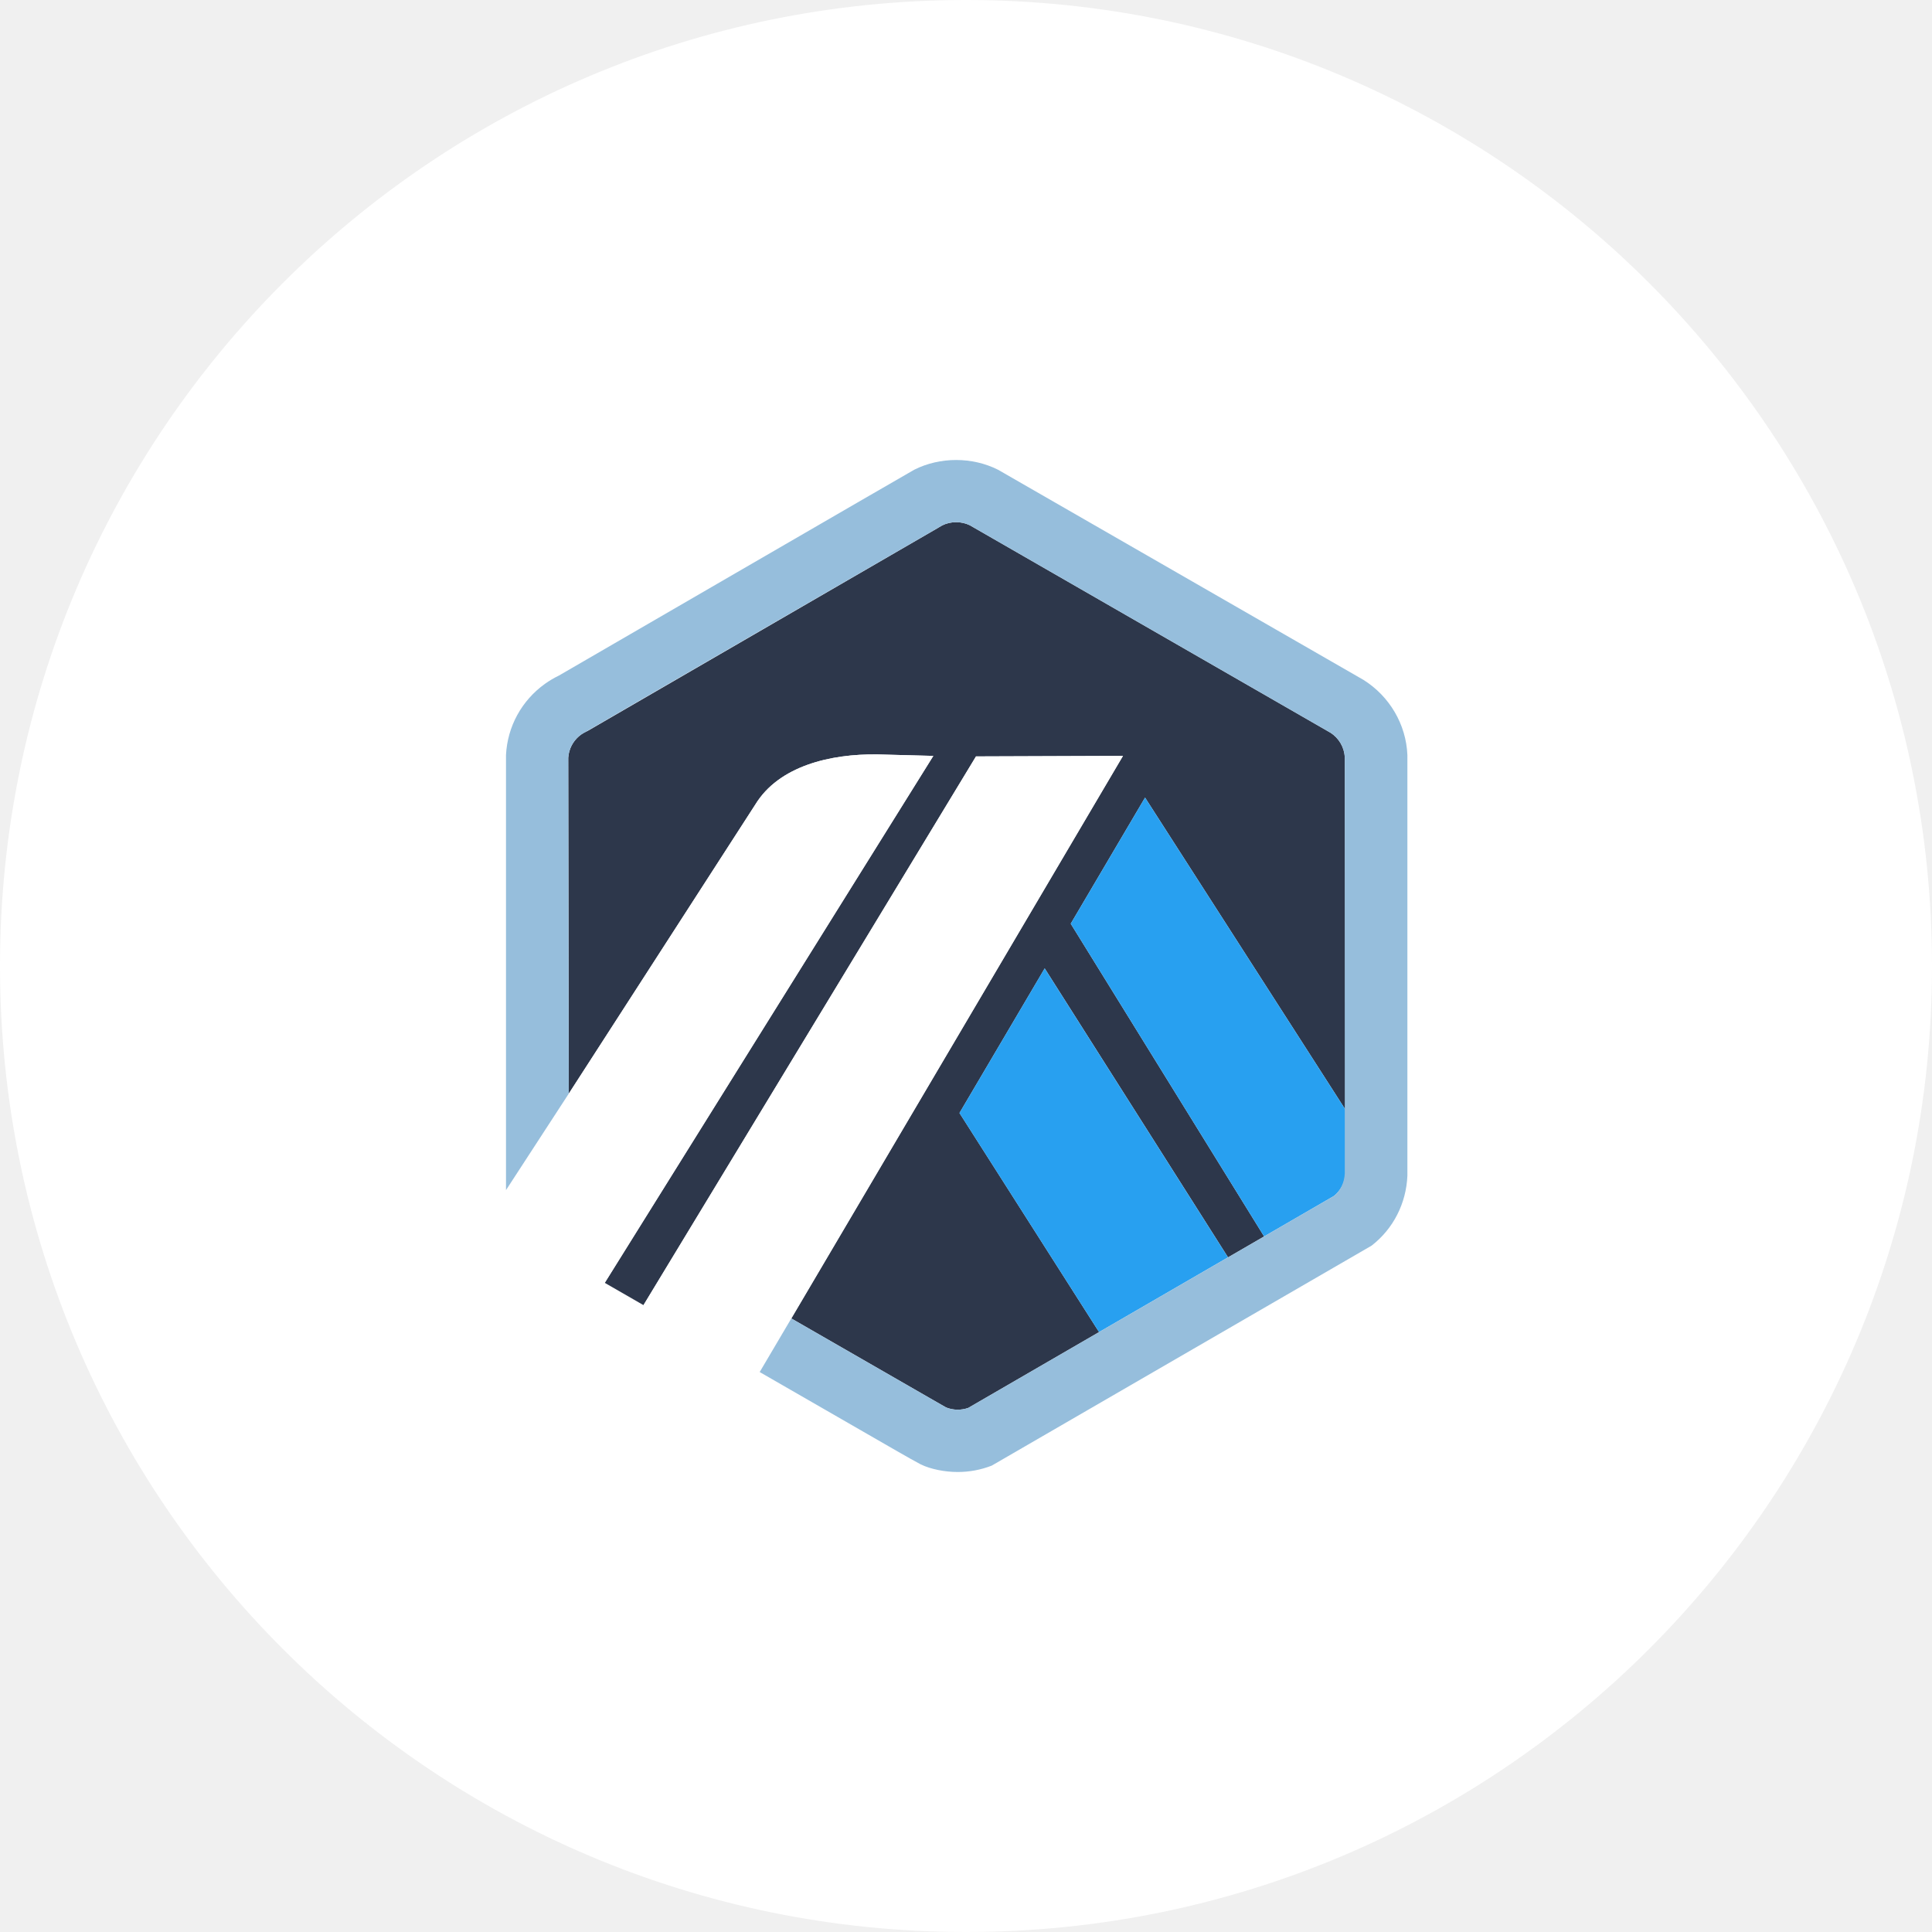
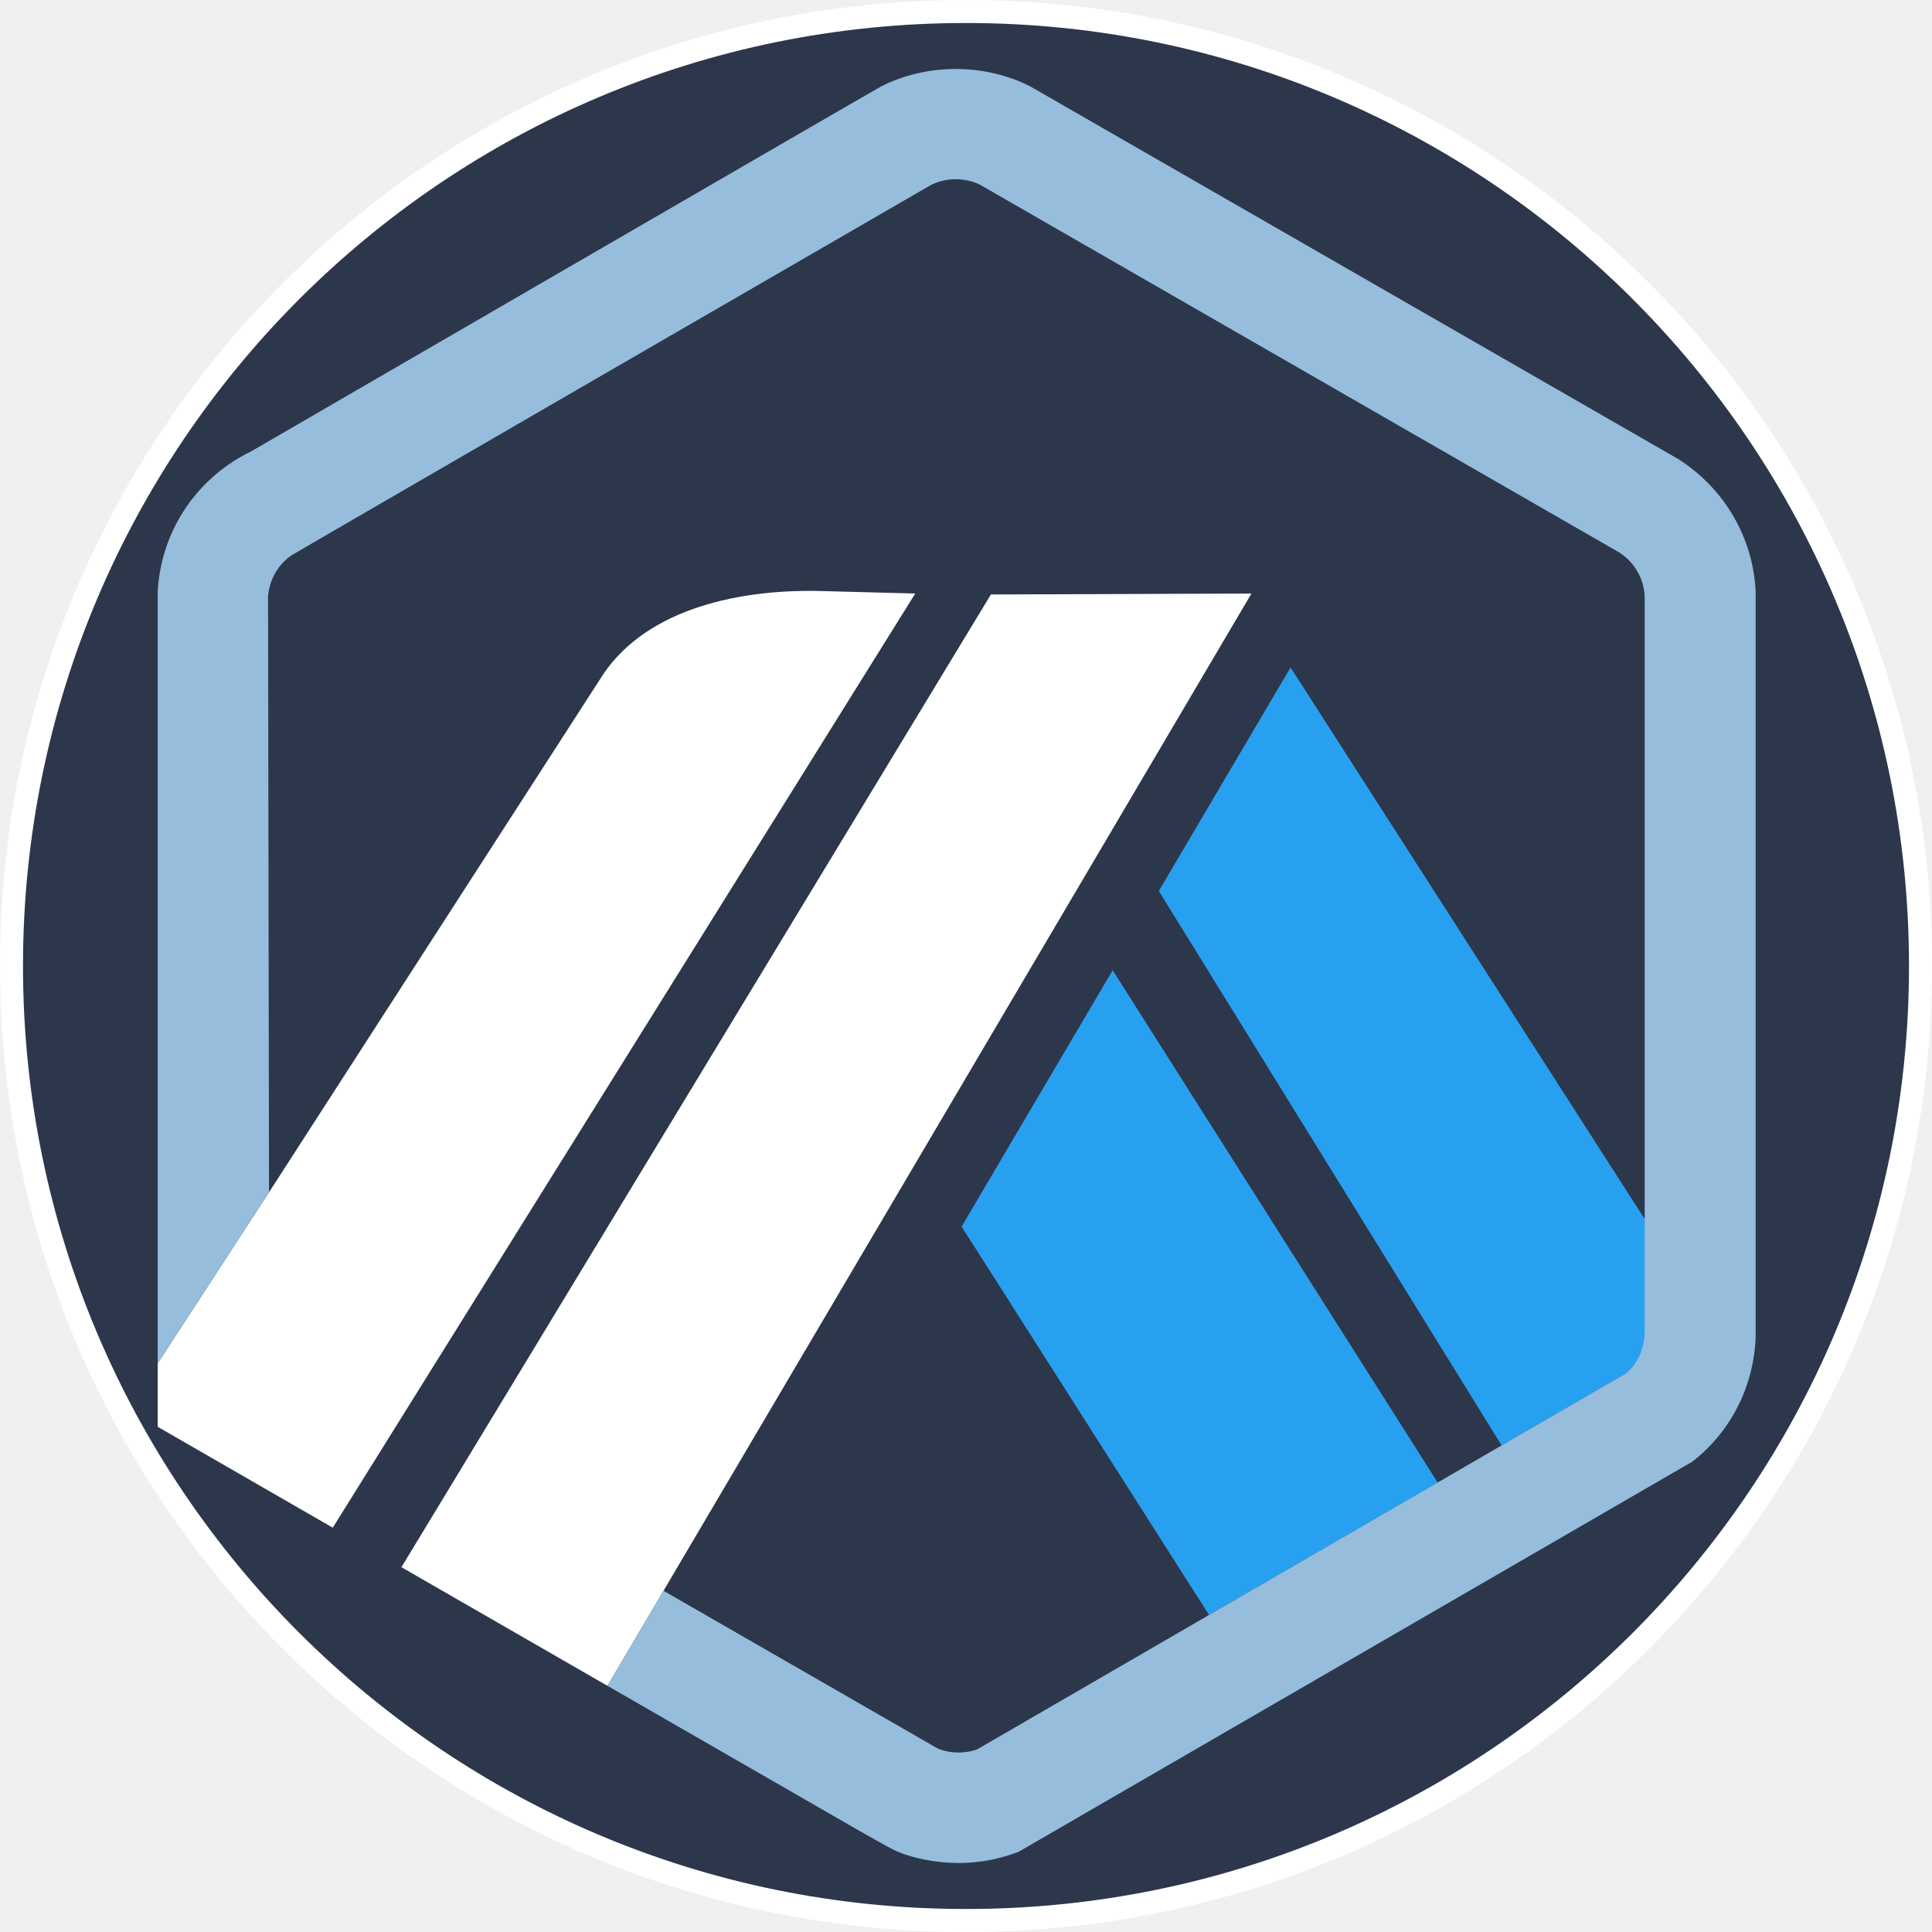
<svg xmlns="http://www.w3.org/2000/svg" width="84" height="84" viewBox="0 0 84 84" fill="none">
-   <circle cx="42" cy="42" r="42" fill="white" />
-   <path d="M46.554 40.161L49.785 34.678L58.495 48.243L58.499 50.846L58.47 32.932C58.45 32.494 58.217 32.093 57.846 31.857L42.165 22.837C41.799 22.657 41.333 22.659 40.967 22.843C40.918 22.868 40.872 22.895 40.827 22.924L40.773 22.958L25.552 31.779L25.493 31.806C25.416 31.84 25.34 31.885 25.268 31.936C24.979 32.143 24.787 32.45 24.725 32.793C24.716 32.845 24.709 32.898 24.706 32.951L24.73 47.55L32.843 34.976C33.864 33.309 36.089 32.771 38.156 32.801L40.58 32.865L26.294 55.776L27.978 56.745L42.435 32.888L48.825 32.865L34.405 57.324L40.414 60.781L41.133 61.193C41.436 61.317 41.794 61.323 42.1 61.212L58.002 51.997L54.962 53.759L46.554 40.161ZM47.786 57.917L41.717 48.391L45.422 42.104L53.393 54.668L47.786 57.917Z" fill="#2D374B" />
-   <path d="M41.715 48.392L47.785 57.917L53.391 54.668L45.42 42.104L41.715 48.392Z" fill="#28A0F0" />
-   <path d="M58.498 50.847L58.494 48.243L49.784 34.678L46.553 40.161L54.961 53.759L58.001 51.997C58.299 51.755 58.48 51.4 58.499 51.017L58.498 50.847Z" fill="#28A0F0" />
-   <path d="M22 53.302L26.293 55.776L40.579 32.865L38.155 32.801C36.089 32.771 33.864 33.309 32.842 34.976L24.729 47.55L22 51.743V53.302Z" fill="white" />
-   <path d="M48.825 32.865L42.434 32.888L27.977 56.745L33.031 59.655L34.404 57.324L48.825 32.865Z" fill="white" />
-   <path d="M61.191 32.832C61.138 31.495 60.414 30.272 59.281 29.56L43.394 20.424C42.273 19.859 40.873 19.858 39.749 20.423C39.617 20.49 24.3 29.373 24.3 29.373C24.088 29.475 23.884 29.596 23.692 29.733C22.68 30.459 22.064 31.586 22 32.824V51.744L24.729 47.55L24.706 32.951C24.709 32.898 24.715 32.845 24.725 32.793C24.787 32.45 24.978 32.144 25.267 31.936C25.339 31.885 40.917 22.868 40.967 22.843C41.333 22.659 41.798 22.657 42.165 22.837L57.846 31.857C58.216 32.093 58.449 32.494 58.469 32.932V51.016C58.451 51.399 58.299 51.755 58.001 51.997L54.961 53.759L53.392 54.668L47.785 57.917L42.1 61.212C41.793 61.323 41.435 61.316 41.132 61.193L34.405 57.324L33.03 59.654L39.076 63.135C39.276 63.249 39.454 63.349 39.6 63.432C39.827 63.559 39.981 63.643 40.035 63.67C40.465 63.879 41.083 64 41.64 64C42.151 64 42.649 63.906 43.12 63.722L59.635 54.158C60.583 53.423 61.141 52.316 61.191 51.116V32.832Z" fill="#96BEDC" />
+   <circle cx="42" cy="42" r="41.5" fill="#2D374B" stroke="white" />
+   <path d="M50.384 38.739L56.112 29.019L71.552 53.067L71.56 57.682L71.509 25.924C71.473 25.148 71.061 24.438 70.403 24.019L42.605 8.029C41.955 7.71 41.13 7.714 40.481 8.04C40.393 8.084 40.311 8.131 40.233 8.183L40.136 8.244L13.153 23.88L13.049 23.928C12.914 23.99 12.778 24.069 12.65 24.16C12.138 24.527 11.798 25.07 11.688 25.678C11.672 25.77 11.66 25.864 11.654 25.959L11.697 51.839L26.078 29.548C27.889 26.593 31.834 25.64 35.496 25.692L39.794 25.805L14.469 66.421L17.454 68.139L43.083 25.847L54.411 25.805L28.849 69.165L39.501 75.293L40.774 76.024C41.312 76.243 41.947 76.254 42.49 76.058L70.678 59.722L65.289 62.845L50.384 38.739ZM52.569 70.217L41.81 53.33L48.378 42.184L62.509 64.457L52.569 70.217Z" fill="#2D374B" />
+   <path d="M41.809 53.33L52.568 70.217L62.507 64.457L48.377 42.185L41.809 53.33Z" fill="#28A0F0" />
+   <path d="M71.558 57.683L71.551 53.068L56.111 29.02L50.383 38.739L65.288 62.846L70.678 59.723C71.206 59.294 71.526 58.663 71.56 57.984L71.558 57.683Z" fill="#28A0F0" />
+   <path d="M6.857 62.035L14.468 66.421L39.794 25.805L35.496 25.692C31.834 25.64 27.889 26.593 26.078 29.548L11.696 51.839L6.857 59.273V62.035Z" fill="white" />
+   <path d="M54.411 25.805L43.083 25.847L17.454 68.139L26.412 73.297L28.848 69.165L54.411 25.805Z" fill="white" />
+   <path d="M76.332 25.747C76.238 23.378 74.955 21.209 72.946 19.947L44.784 3.751C42.796 2.75 40.313 2.749 38.322 3.751C38.087 3.869 10.935 19.616 10.935 19.616C10.559 19.796 10.197 20.011 9.857 20.255C8.064 21.541 6.97 23.538 6.857 25.733V59.273L11.696 51.839L11.654 25.959C11.659 25.864 11.671 25.771 11.688 25.679C11.797 25.07 12.137 24.527 12.649 24.16C12.777 24.069 40.392 8.084 40.48 8.04C41.129 7.714 41.954 7.71 42.604 8.029L70.402 24.019C71.059 24.438 71.472 25.148 71.508 25.924V57.983C71.474 58.663 71.206 59.293 70.677 59.722L65.288 62.845L62.507 64.457L52.568 70.216L42.489 76.057C41.946 76.254 41.311 76.243 40.773 76.024L28.847 69.165L26.411 73.296L37.129 79.466C37.483 79.668 37.798 79.847 38.058 79.993C38.459 80.218 38.733 80.368 38.829 80.415C39.591 80.785 40.686 81 41.674 81C42.579 81 43.462 80.834 44.298 80.507L73.575 63.552C75.255 62.25 76.244 60.287 76.332 58.16V25.747Z" fill="#96BEDC" />
</svg>
